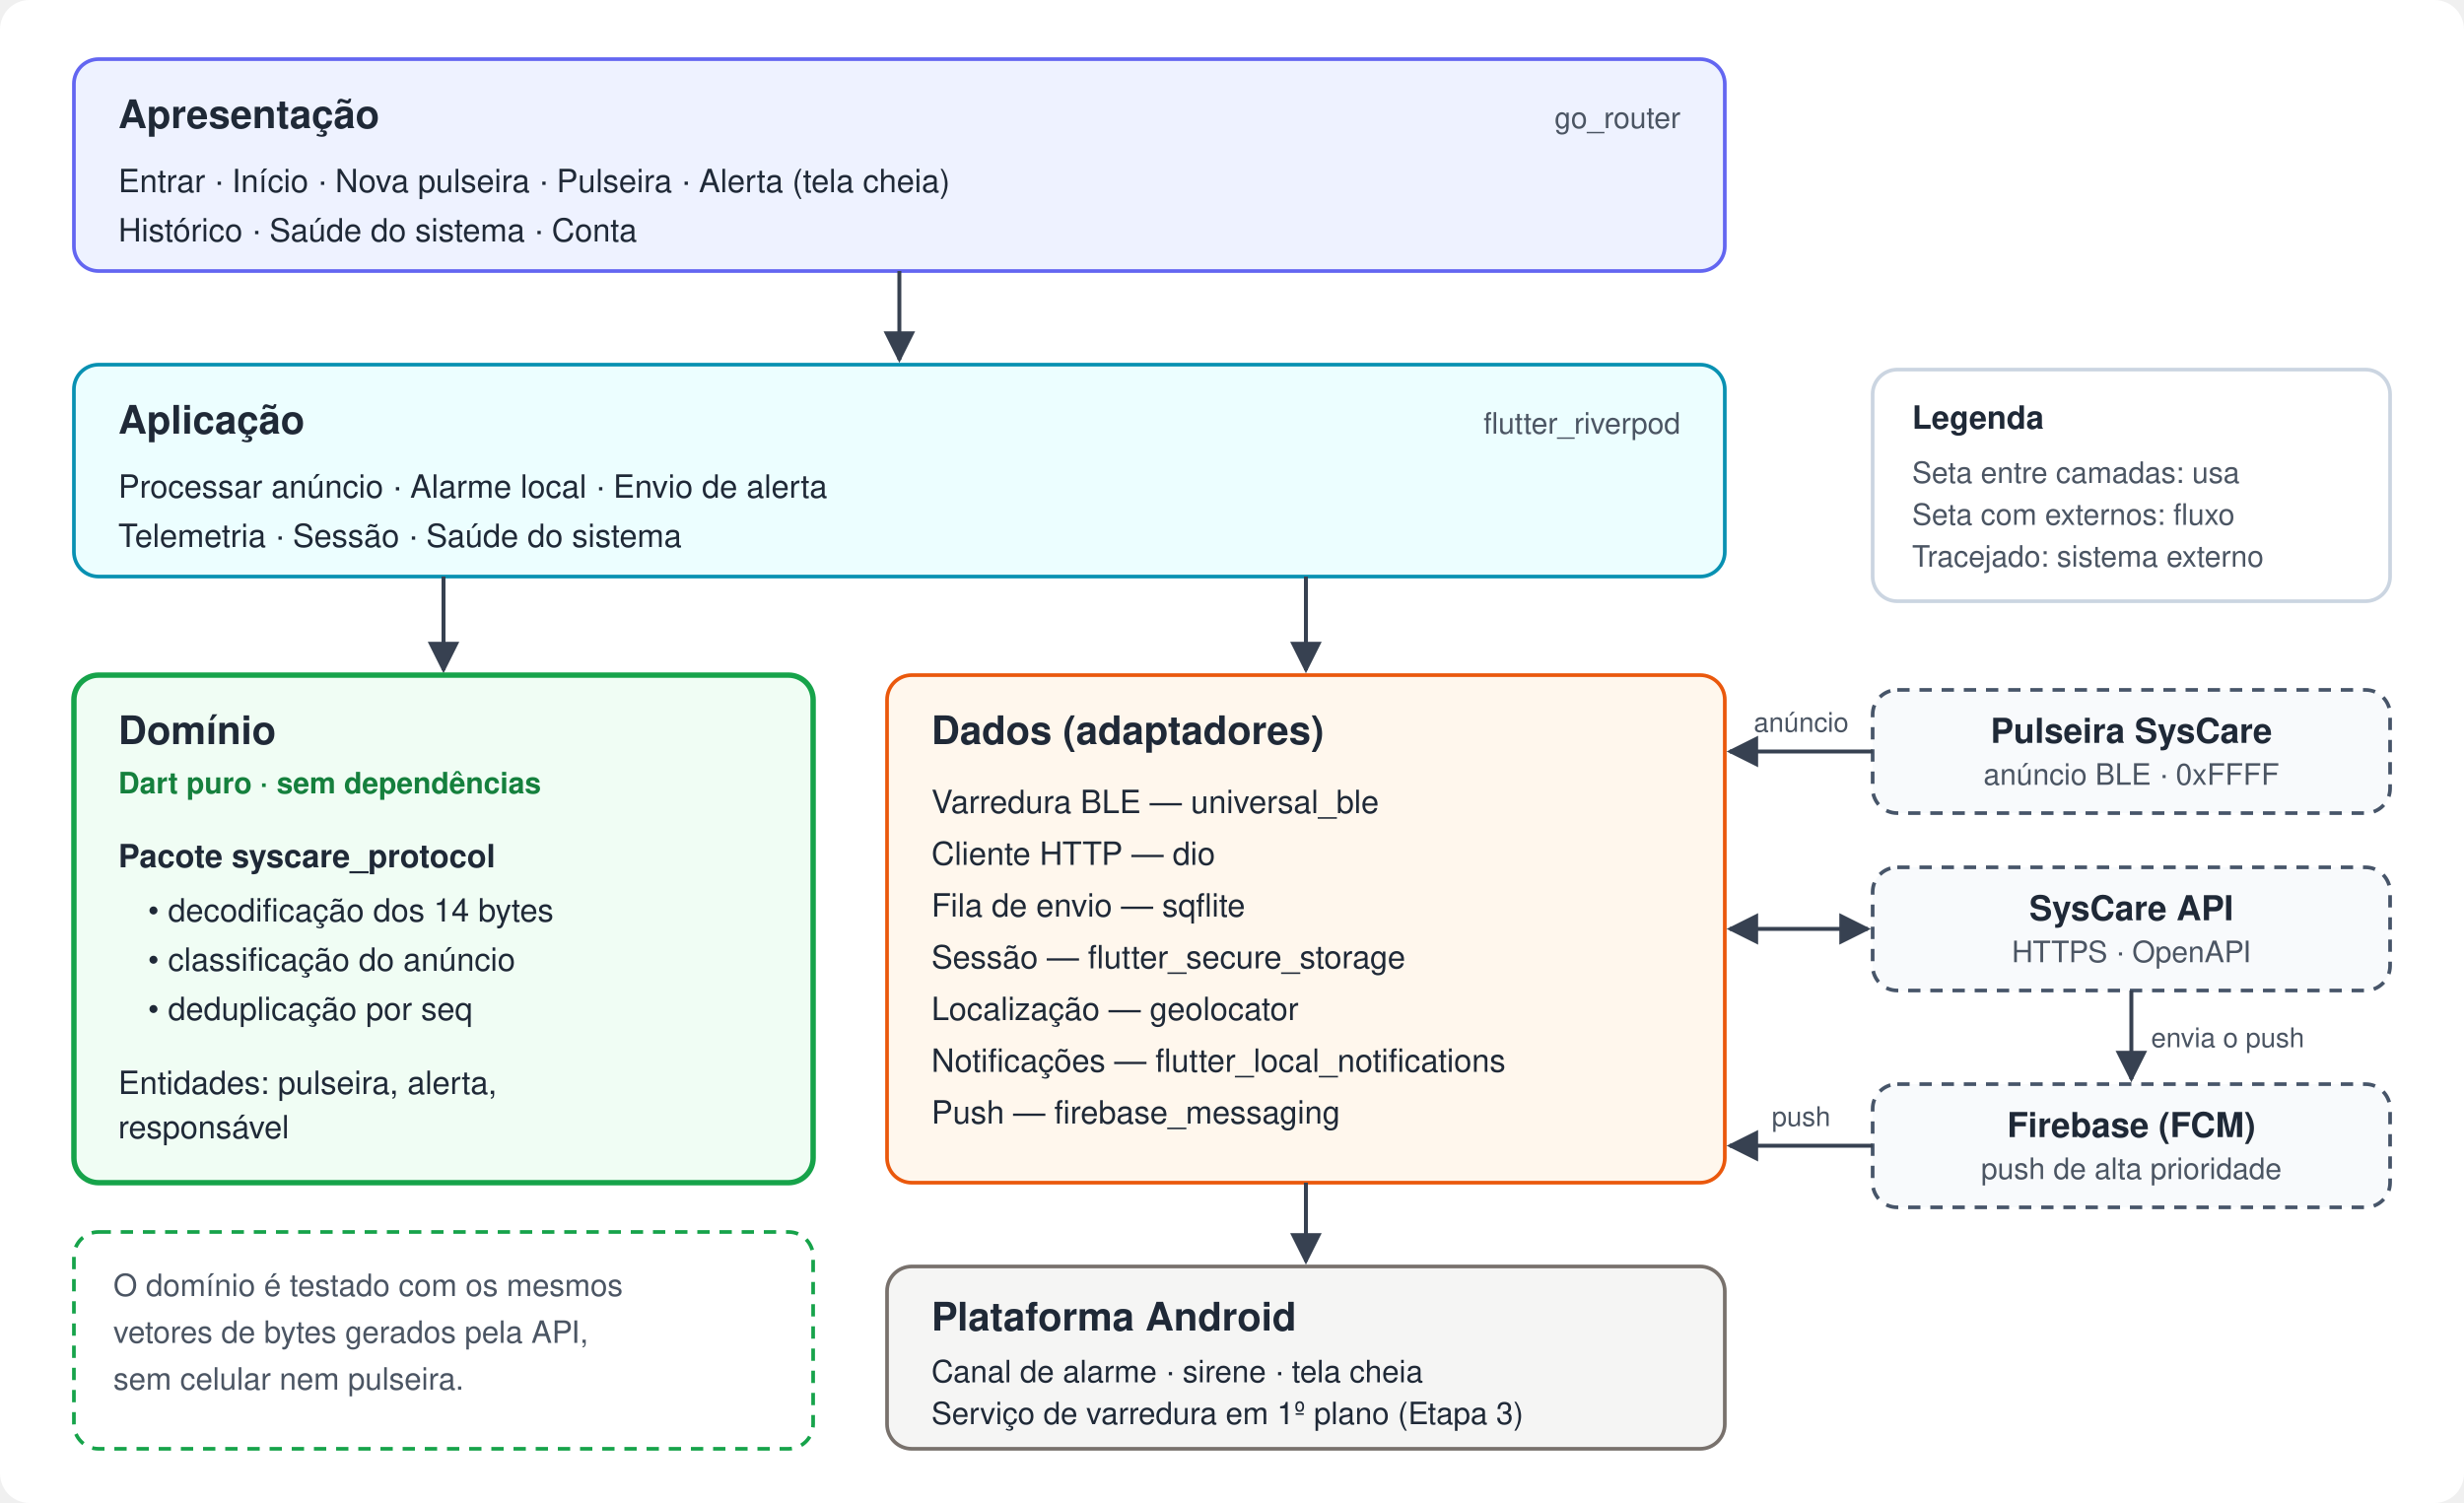
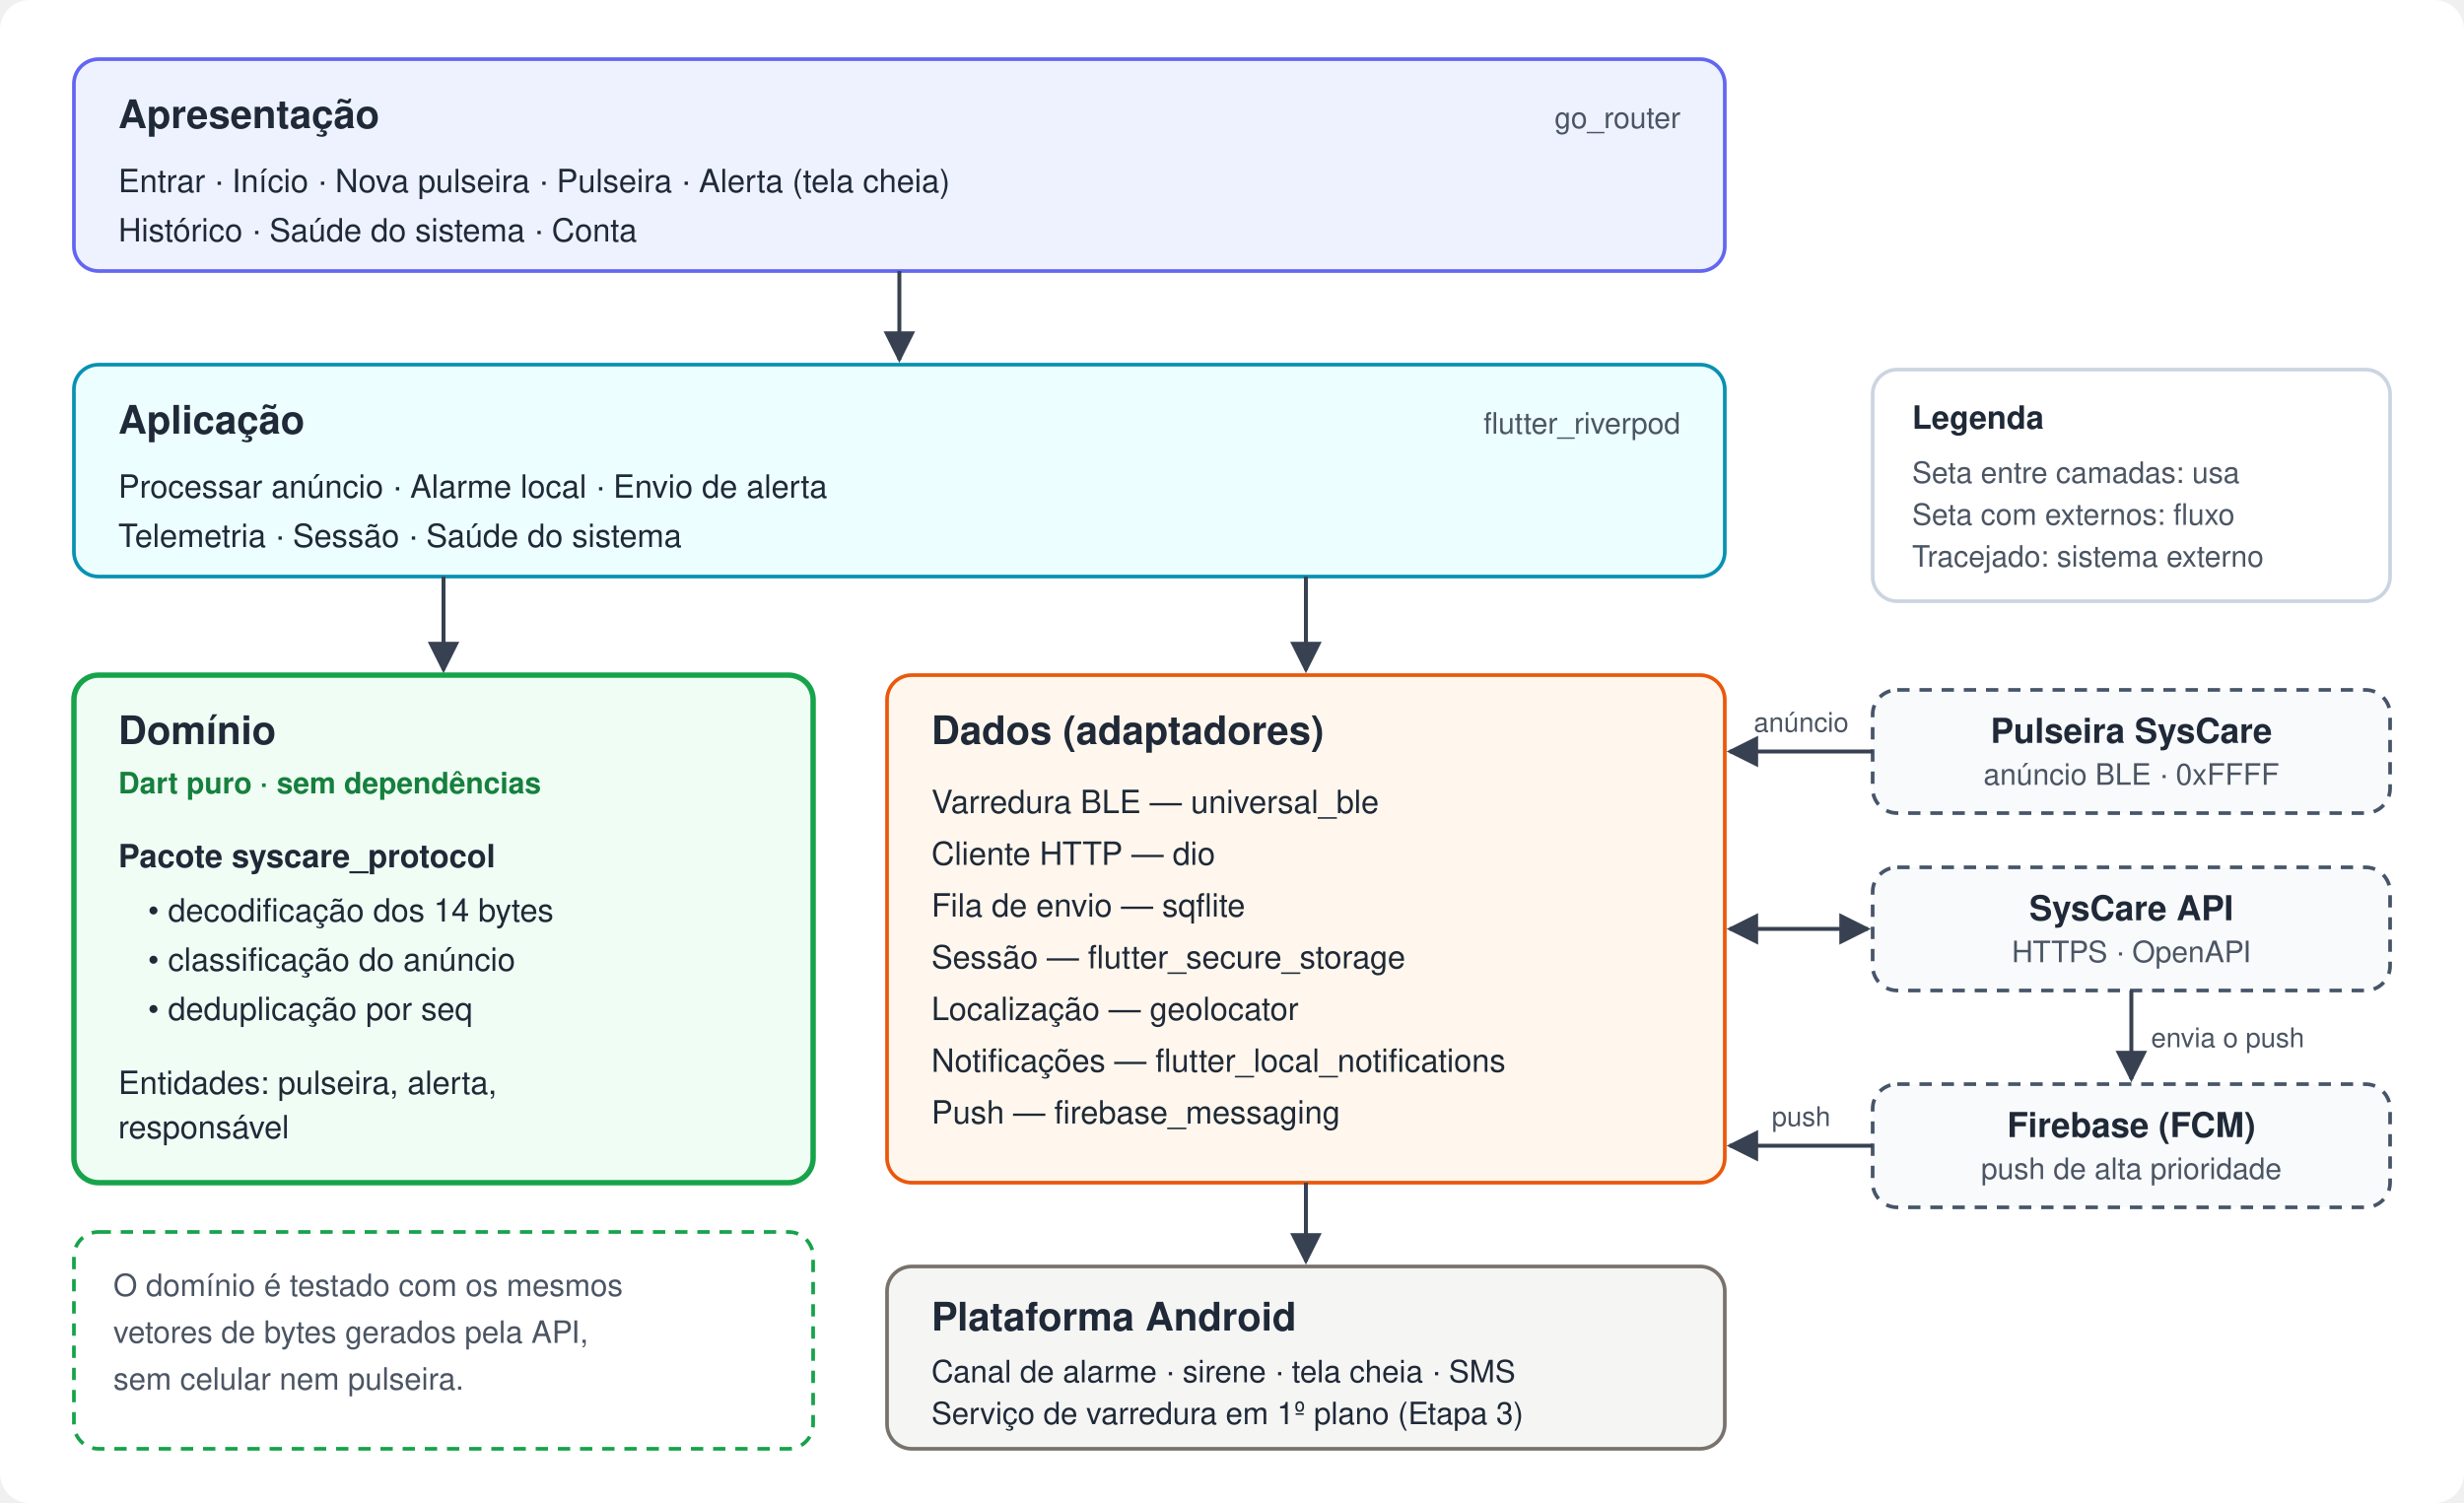
<svg xmlns="http://www.w3.org/2000/svg" width="1000" height="610" viewBox="0 0 1000 610" font-family="Segoe UI, Helvetica, Arial, sans-serif">
  <defs>
    <marker id="seta" viewBox="0 0 10 10" refX="9" refY="5" markerWidth="8" markerHeight="8" orient="auto-start-reverse">
      <path d="M0,0 L10,5 L0,10 z" fill="#374151" />
    </marker>
    <marker id="seta_v" viewBox="0 0 10 10" refX="9" refY="5" markerWidth="8" markerHeight="8" orient="auto-start-reverse">
      <path d="M0,0 L10,5 L0,10 z" fill="#dc2626" />
    </marker>
  </defs>
  <rect width="1000" height="610" rx="12" fill="#ffffff" />
  <rect x="30" y="24" width="670" height="86" rx="10" fill="#eef2ff" stroke="#6366f1" stroke-width="1.5" />
  <text x="48" y="52" font-size="16" font-weight="bold" fill="#1f2937" text-anchor="start">Apresentação</text>
  <text x="682" y="52" font-size="12" font-weight="normal" fill="#4b5563" text-anchor="end">go_router</text>
  <text x="48" y="78" font-size="13" font-weight="normal" fill="#1f2937" text-anchor="start">Entrar · Início · Nova pulseira · Pulseira · Alerta (tela cheia)</text>
  <text x="48" y="98" font-size="13" font-weight="normal" fill="#1f2937" text-anchor="start">Histórico · Saúde do sistema · Conta</text>
  <path d="M365,110 L365,146" fill="none" stroke="#374151" stroke-width="1.6" marker-end="url(#seta)" />
  <rect x="30" y="148" width="670" height="86" rx="10" fill="#ecfeff" stroke="#0891b2" stroke-width="1.5" />
  <text x="48" y="176" font-size="16" font-weight="bold" fill="#1f2937" text-anchor="start">Aplicação</text>
  <text x="682" y="176" font-size="12" font-weight="normal" fill="#4b5563" text-anchor="end">flutter_riverpod</text>
  <text x="48" y="202" font-size="13" font-weight="normal" fill="#1f2937" text-anchor="start">Processar anúncio · Alarme local · Envio de alerta</text>
  <text x="48" y="222" font-size="13" font-weight="normal" fill="#1f2937" text-anchor="start">Telemetria · Sessão · Saúde do sistema</text>
  <path d="M180,234 L180,272" fill="none" stroke="#374151" stroke-width="1.6" marker-end="url(#seta)" />
  <path d="M530,234 L530,272" fill="none" stroke="#374151" stroke-width="1.6" marker-end="url(#seta)" />
  <rect x="30" y="274" width="300" height="206" rx="10" fill="#f0fdf4" stroke="#16a34a" stroke-width="2.2" />
  <text x="48" y="302" font-size="16" font-weight="bold" fill="#1f2937" text-anchor="start">Domínio</text>
  <text x="48" y="322" font-size="12" font-weight="bold" fill="#15803d" text-anchor="start">Dart puro · sem dependências</text>
  <text x="48" y="352" font-size="13" font-weight="bold" fill="#1f2937" text-anchor="start">Pacote syscare_protocol</text>
  <text x="60" y="374" font-size="13" font-weight="normal" fill="#1f2937" text-anchor="start">• decodificação dos 14 bytes</text>
  <text x="60" y="394" font-size="13" font-weight="normal" fill="#1f2937" text-anchor="start">• classificação do anúncio</text>
  <text x="60" y="414" font-size="13" font-weight="normal" fill="#1f2937" text-anchor="start">• deduplicação por seq</text>
  <text x="48" y="444" font-size="13" font-weight="normal" fill="#1f2937" text-anchor="start">Entidades: pulseira, alerta,</text>
  <text x="48" y="462" font-size="13" font-weight="normal" fill="#1f2937" text-anchor="start">responsável</text>
  <rect x="360" y="274" width="340" height="206" rx="10" fill="#fff7ed" stroke="#ea580c" stroke-width="1.5" />
  <text x="378" y="302" font-size="16" font-weight="bold" fill="#1f2937" text-anchor="start">Dados (adaptadores)</text>
  <text x="378" y="330" font-size="13" font-weight="normal" fill="#1f2937" text-anchor="start">Varredura BLE — universal_ble</text>
  <text x="378" y="351" font-size="13" font-weight="normal" fill="#1f2937" text-anchor="start">Cliente HTTP — dio</text>
  <text x="378" y="372" font-size="13" font-weight="normal" fill="#1f2937" text-anchor="start">Fila de envio — sqflite</text>
  <text x="378" y="393" font-size="13" font-weight="normal" fill="#1f2937" text-anchor="start">Sessão — flutter_secure_storage</text>
  <text x="378" y="414" font-size="13" font-weight="normal" fill="#1f2937" text-anchor="start">Localização — geolocator</text>
  <text x="378" y="435" font-size="13" font-weight="normal" fill="#1f2937" text-anchor="start">Notificações — flutter_local_notifications</text>
  <text x="378" y="456" font-size="13" font-weight="normal" fill="#1f2937" text-anchor="start">Push — firebase_messaging</text>
  <path d="M530,480 L530,512" fill="none" stroke="#374151" stroke-width="1.6" marker-end="url(#seta)" />
  <rect x="360" y="514" width="340" height="74" rx="10" fill="#f5f5f4" stroke="#78716c" stroke-width="1.5" />
  <text x="378" y="540" font-size="16" font-weight="bold" fill="#1f2937" text-anchor="start">Plataforma Android</text>
-   <text x="378" y="561" font-size="12.5" font-weight="normal" fill="#1f2937" text-anchor="start">Canal de alarme · sirene · tela cheia</text>
+   <text x="378" y="561" font-size="12.5" font-weight="normal" fill="#1f2937" text-anchor="start">Canal de alarme · sirene · tela cheia · SMS</text>
  <text x="378" y="578" font-size="12.5" font-weight="normal" fill="#1f2937" text-anchor="start">Serviço de varredura em 1º plano (Etapa 3)</text>
  <rect x="30" y="500" width="300" height="88" rx="10" fill="#ffffff" stroke="#16a34a" stroke-width="1.5" stroke-dasharray="5 4" />
  <text x="46" y="526" font-size="12.5" font-weight="normal" fill="#4b5563" text-anchor="start">O domínio é testado com os mesmos</text>
  <text x="46" y="545" font-size="12.5" font-weight="normal" fill="#4b5563" text-anchor="start">vetores de bytes gerados pela API,</text>
  <text x="46" y="564" font-size="12.5" font-weight="normal" fill="#4b5563" text-anchor="start">sem celular nem pulseira.</text>
  <rect x="760" y="280" width="210" height="50" rx="10" fill="#f8fafc" stroke="#475569" stroke-width="1.5" stroke-dasharray="5 4" />
  <text x="865.0" y="301.5" font-size="14" font-weight="bold" fill="#1f2937" text-anchor="middle">Pulseira SysCare</text>
  <text x="865.0" y="318.5" font-size="12" font-weight="normal" fill="#4b5563" text-anchor="middle">anúncio BLE · 0xFFFF</text>
  <rect x="760" y="352" width="210" height="50" rx="10" fill="#f8fafc" stroke="#475569" stroke-width="1.5" stroke-dasharray="5 4" />
  <text x="865.0" y="373.5" font-size="14" font-weight="bold" fill="#1f2937" text-anchor="middle">SysCare API</text>
  <text x="865.0" y="390.5" font-size="12" font-weight="normal" fill="#4b5563" text-anchor="middle">HTTPS · OpenAPI</text>
  <rect x="760" y="440" width="210" height="50" rx="10" fill="#f8fafc" stroke="#475569" stroke-width="1.5" stroke-dasharray="5 4" />
  <text x="865.0" y="461.5" font-size="14" font-weight="bold" fill="#1f2937" text-anchor="middle">Firebase (FCM)</text>
  <text x="865.0" y="478.5" font-size="12" font-weight="normal" fill="#4b5563" text-anchor="middle">push de alta prioridade</text>
  <path d="M760,305 L702,305" fill="none" stroke="#374151" stroke-width="1.6" marker-end="url(#seta)" />
  <text x="731" y="297" font-size="11" font-weight="normal" fill="#4b5563" text-anchor="middle">anúncio</text>
  <path d="M702,377 L758,377" fill="none" stroke="#374151" stroke-width="1.6" marker-start="url(#seta)" marker-end="url(#seta)" />
  <path d="M760,465 L702,465" fill="none" stroke="#374151" stroke-width="1.6" marker-end="url(#seta)" />
  <text x="731" y="457" font-size="11" font-weight="normal" fill="#4b5563" text-anchor="middle">push</text>
  <path d="M865,402 L865,438" fill="none" stroke="#374151" stroke-width="1.6" marker-end="url(#seta)" />
  <text x="873" y="425" font-size="11" font-weight="normal" fill="#4b5563" text-anchor="start">envia o push</text>
  <rect x="760" y="150" width="210" height="94" rx="10" fill="#ffffff" stroke="#cbd5e1" stroke-width="1.5" />
  <text x="776" y="174" font-size="13" font-weight="bold" fill="#1f2937" text-anchor="start">Legenda</text>
  <text x="776" y="196" font-size="12" font-weight="normal" fill="#4b5563" text-anchor="start">Seta entre camadas: usa</text>
  <text x="776" y="213" font-size="12" font-weight="normal" fill="#4b5563" text-anchor="start">Seta com externos: fluxo</text>
  <text x="776" y="230" font-size="12" font-weight="normal" fill="#4b5563" text-anchor="start">Tracejado: sistema externo</text>
</svg>
